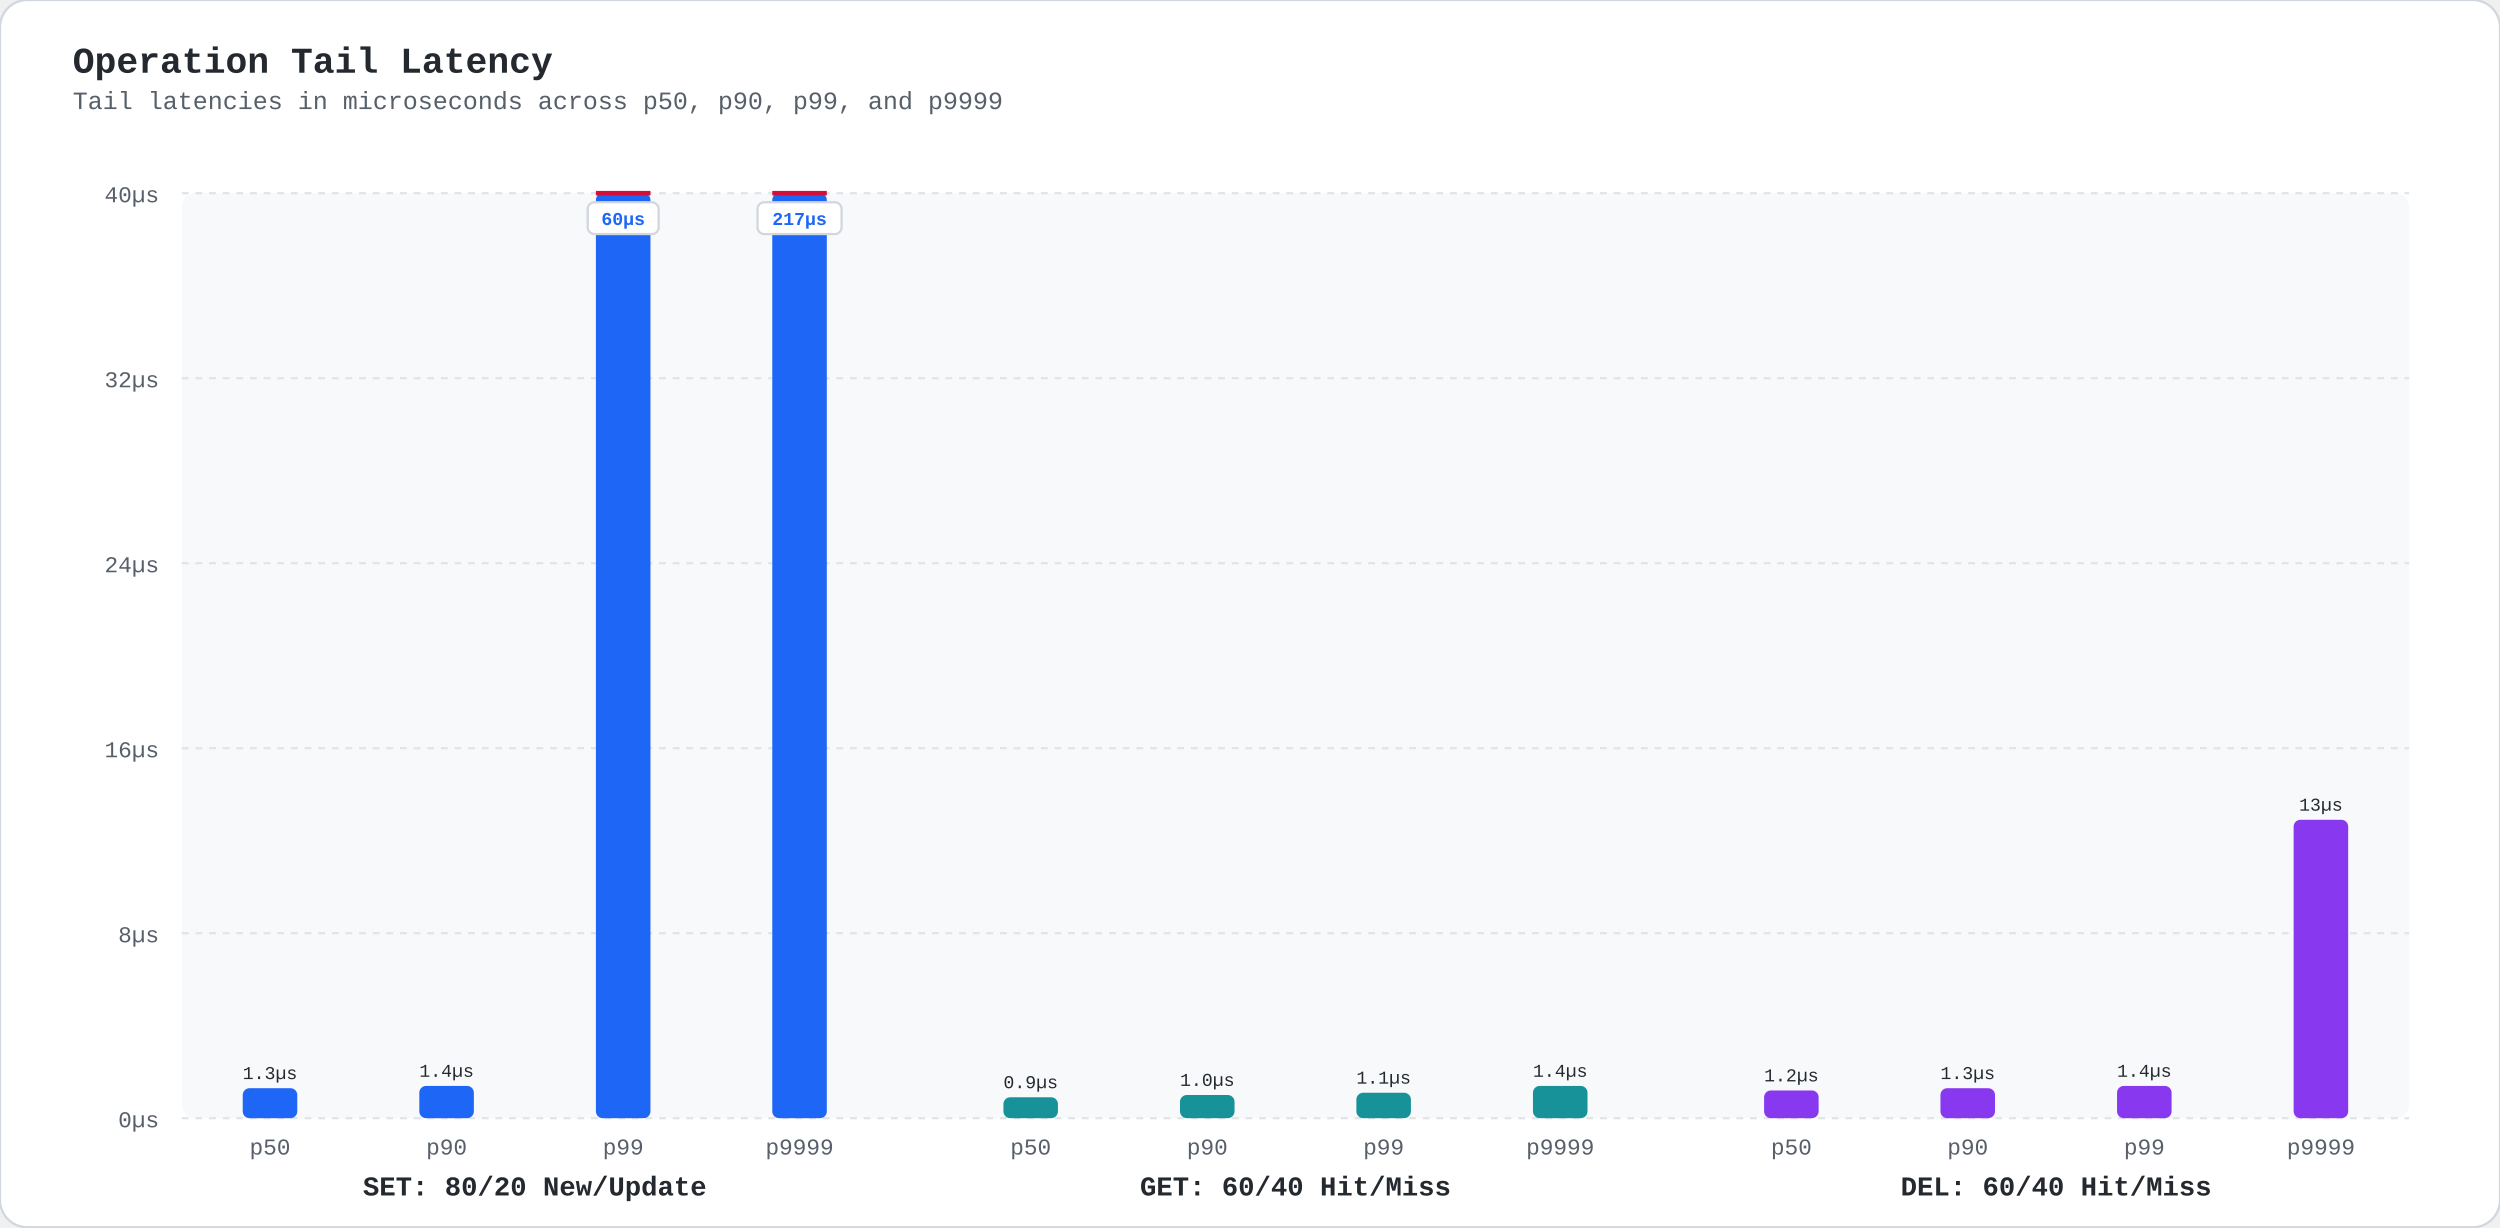
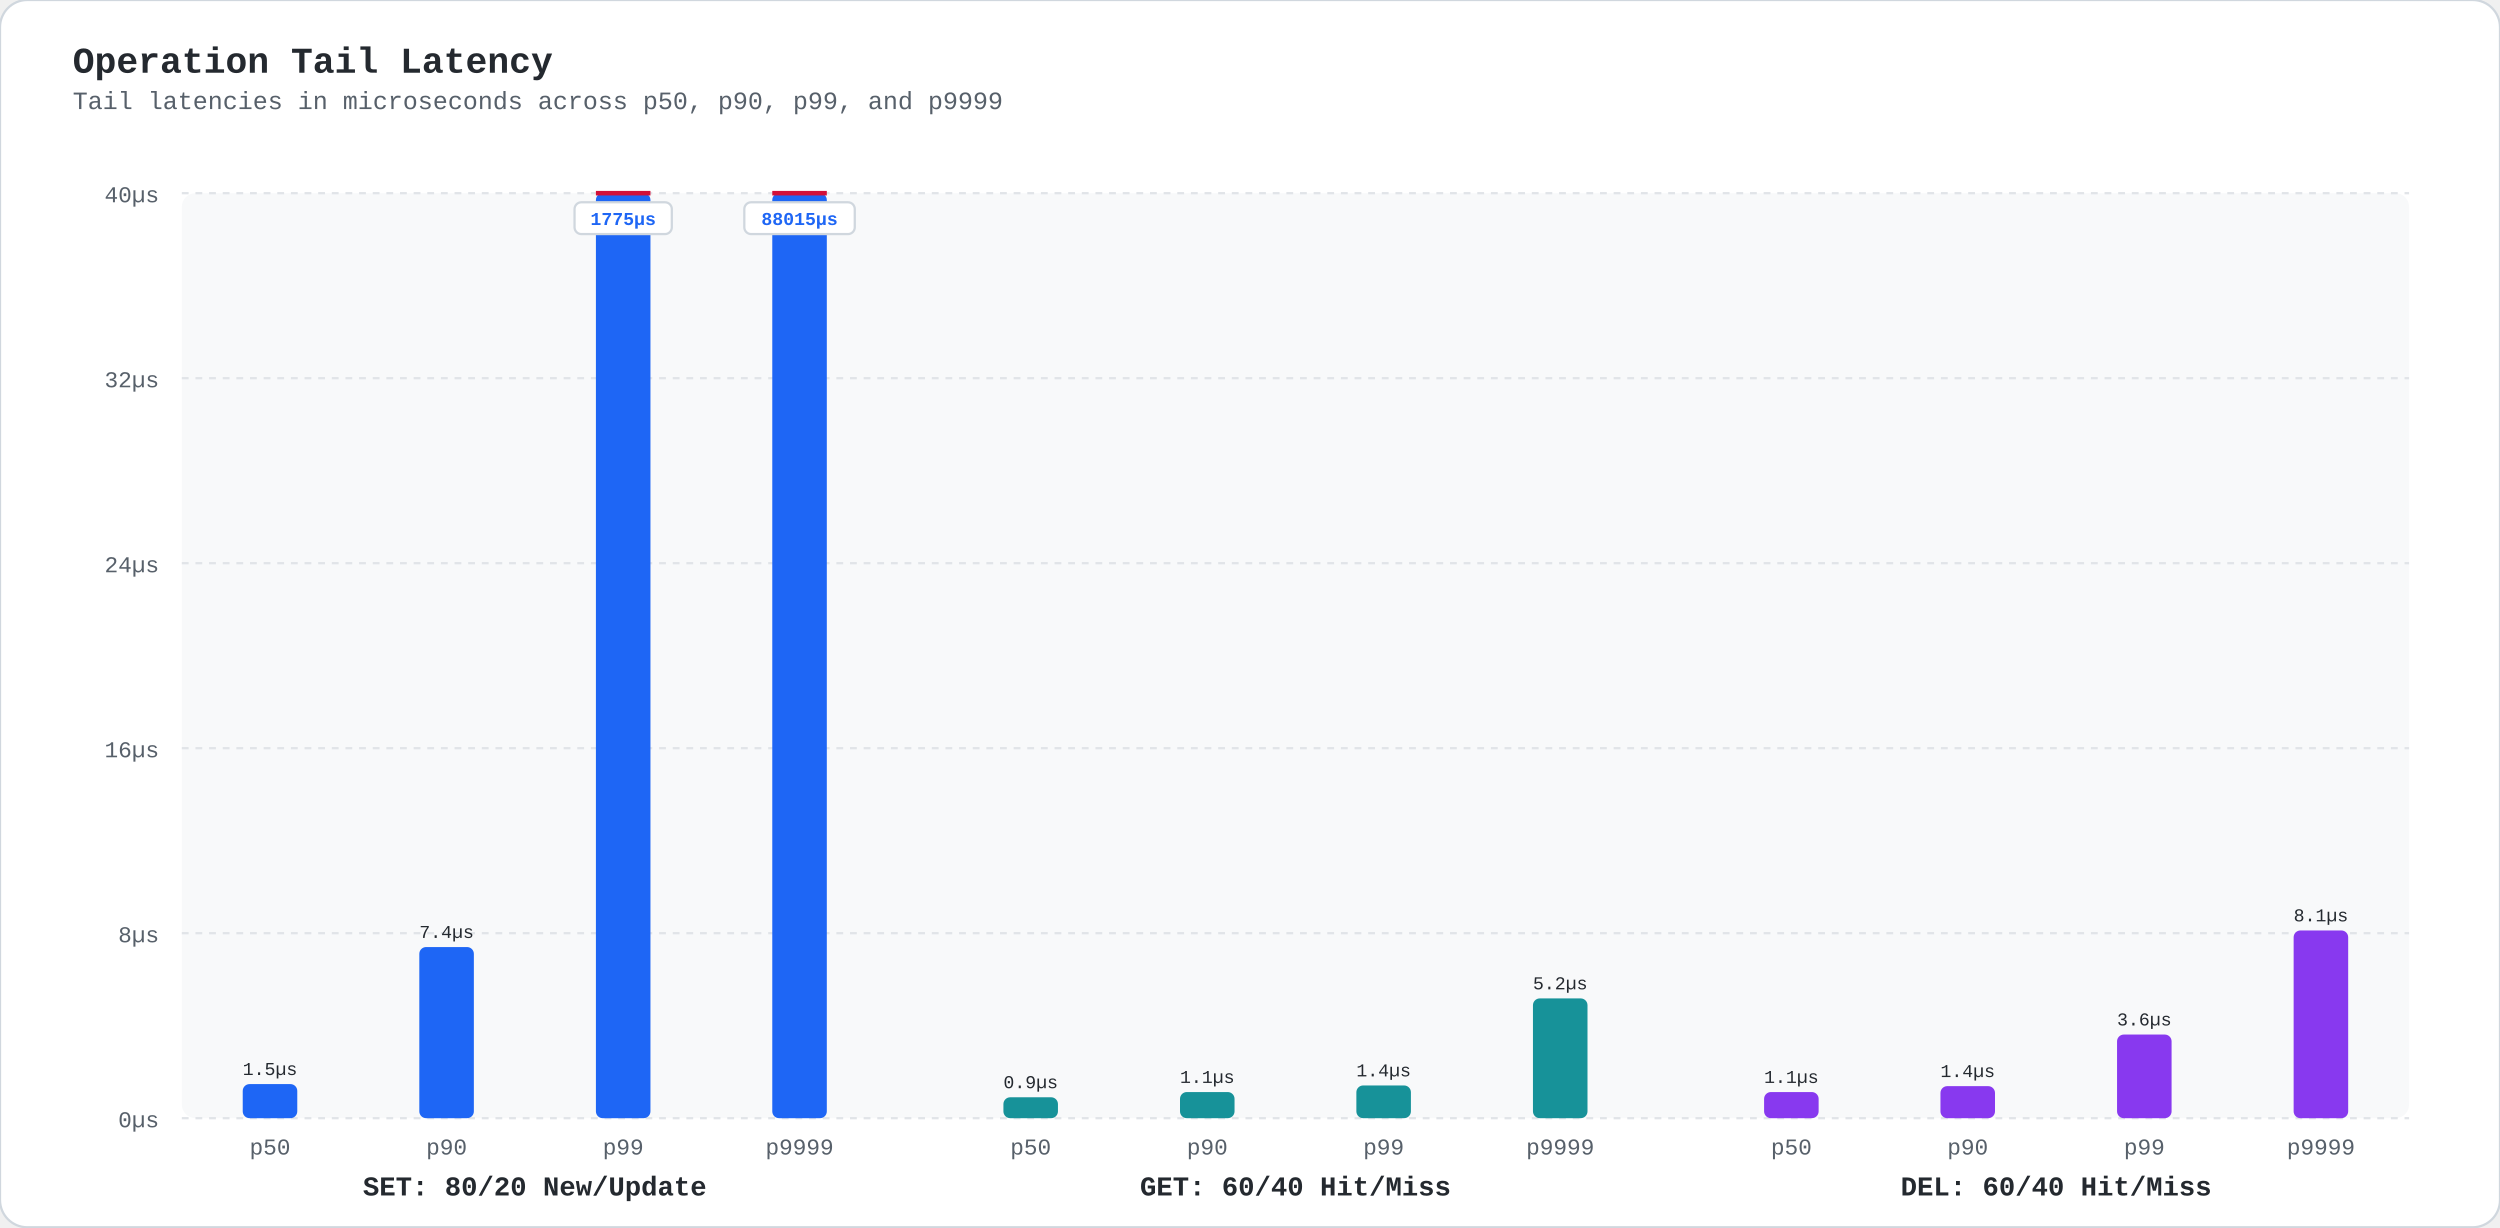
<svg xmlns="http://www.w3.org/2000/svg" viewBox="0 0 1100 540" width="1100" height="540" style="background:#fff; font-family:ui-monospace,'SF Mono',Menlo,Monaco,Consolas,'Liberation Mono',monospace;">
  <rect width="1100" height="540" rx="12" fill="#fff" stroke="#d0d7de" stroke-width="1" />
  <text x="32" y="32" fill="#24292f" font-size="16" font-weight="bold">Operation Tail Latency</text>
  <text x="32" y="48" fill="#57606a" font-size="11">Tail latencies in microseconds across p50, p90, p99, and p9999</text>
  <rect x="80" y="85" width="980" height="407" fill="#f8f9fa" rx="6" />
  <line x1="80" y1="492.0" x2="1060" y2="492.0" stroke="#e1e4e8" stroke-dasharray="3,3" stroke-width="1" />
  <text x="70" y="496.0" fill="#57606a" font-size="10" text-anchor="end">0µs</text>
  <line x1="80" y1="410.6" x2="1060" y2="410.6" stroke="#e1e4e8" stroke-dasharray="3,3" stroke-width="1" />
  <text x="70" y="414.6" fill="#57606a" font-size="10" text-anchor="end">8µs</text>
  <line x1="80" y1="329.2" x2="1060" y2="329.2" stroke="#e1e4e8" stroke-dasharray="3,3" stroke-width="1" />
  <text x="70" y="333.2" fill="#57606a" font-size="10" text-anchor="end">16µs</text>
  <line x1="80" y1="247.8" x2="1060" y2="247.8" stroke="#e1e4e8" stroke-dasharray="3,3" stroke-width="1" />
  <text x="70" y="251.8" fill="#57606a" font-size="10" text-anchor="end">24µs</text>
  <line x1="80" y1="166.4" x2="1060" y2="166.4" stroke="#e1e4e8" stroke-dasharray="3,3" stroke-width="1" />
  <text x="70" y="170.4" fill="#57606a" font-size="10" text-anchor="end">32µs</text>
  <line x1="80" y1="85.0" x2="1060" y2="85.0" stroke="#e1e4e8" stroke-dasharray="3,3" stroke-width="1" />
  <text x="70" y="89.0" fill="#57606a" font-size="10" text-anchor="end">40µs</text>
-   <rect x="106.8" y="478.8" width="24" height="13.2" rx="3" fill="#1e66f5" />
-   <text x="118.8" y="474.8" fill="#24292f" font-size="8" text-anchor="middle">1.3µs</text>
+   <rect x="106.8" y="477.0" width="24" height="15.0" rx="3" fill="#1e66f5" />
+   <text x="118.8" y="473.0" fill="#24292f" font-size="8" text-anchor="middle">1.5µs</text>
  <text x="118.8" y="508" fill="#57606a" font-size="10" text-anchor="middle">p50</text>
-   <rect x="184.5" y="477.8" width="24" height="14.2" rx="3" fill="#1e66f5" />
-   <text x="196.5" y="473.8" fill="#24292f" font-size="8" text-anchor="middle">1.4µs</text>
+   <rect x="184.5" y="416.7" width="24" height="75.3" rx="3" fill="#1e66f5" />
+   <text x="196.5" y="412.7" fill="#24292f" font-size="8" text-anchor="middle">7.4µs</text>
  <text x="196.5" y="508" fill="#57606a" font-size="10" text-anchor="middle">p90</text>
  <rect x="262.2" y="85.0" width="24" height="407.0" rx="3" fill="#1e66f5" />
  <line x1="262.2" y1="85.0" x2="286.2" y2="85.0" stroke="#d20f39" stroke-width="2" />
-   <rect x="258.6" y="89.0" width="31.2" height="14" rx="3" fill="#fff" stroke="#d0d7de" stroke-width="1" />
-   <text x="274.2" y="99.0" fill="#1e66f5" font-size="8" font-weight="bold" text-anchor="middle">60µs</text>
+   <rect x="252.8" y="89.0" width="42.8" height="14" rx="3" fill="#fff" stroke="#d0d7de" stroke-width="1" />
+   <text x="274.2" y="99.0" fill="#1e66f5" font-size="8" font-weight="bold" text-anchor="middle">1775µs</text>
  <text x="274.2" y="508" fill="#57606a" font-size="10" text-anchor="middle">p99</text>
  <rect x="339.8" y="85.0" width="24" height="407.0" rx="3" fill="#1e66f5" />
  <line x1="339.8" y1="85.0" x2="363.8" y2="85.0" stroke="#d20f39" stroke-width="2" />
-   <rect x="333.3" y="89.0" width="37.0" height="14" rx="3" fill="#fff" stroke="#d0d7de" stroke-width="1" />
-   <text x="351.8" y="99.0" fill="#1e66f5" font-size="8" font-weight="bold" text-anchor="middle">217µs</text>
+   <rect x="327.5" y="89.0" width="48.6" height="14" rx="3" fill="#fff" stroke="#d0d7de" stroke-width="1" />
+   <text x="351.8" y="99.0" fill="#1e66f5" font-size="8" font-weight="bold" text-anchor="middle">88015µs</text>
  <text x="351.8" y="508" fill="#57606a" font-size="10" text-anchor="middle">p9999</text>
  <text x="235.3" y="526" fill="#24292f" font-size="12" font-weight="bold" text-anchor="middle">SET: 80/20 New/Update</text>
  <rect x="441.5" y="482.8" width="24" height="9.2" rx="3" fill="#179299" />
  <text x="453.5" y="478.8" fill="#24292f" font-size="8" text-anchor="middle">0.9µs</text>
  <text x="453.5" y="508" fill="#57606a" font-size="10" text-anchor="middle">p50</text>
-   <rect x="519.2" y="481.8" width="24" height="10.2" rx="3" fill="#179299" />
-   <text x="531.2" y="477.8" fill="#24292f" font-size="8" text-anchor="middle">1.0µs</text>
+   <rect x="519.2" y="480.5" width="24" height="11.5" rx="3" fill="#179299" />
+   <text x="531.2" y="476.5" fill="#24292f" font-size="8" text-anchor="middle">1.1µs</text>
  <text x="531.2" y="508" fill="#57606a" font-size="10" text-anchor="middle">p90</text>
-   <rect x="596.8" y="480.8" width="24" height="11.2" rx="3" fill="#179299" />
-   <text x="608.8" y="476.8" fill="#24292f" font-size="8" text-anchor="middle">1.1µs</text>
+   <rect x="596.8" y="477.6" width="24" height="14.4" rx="3" fill="#179299" />
+   <text x="608.8" y="473.6" fill="#24292f" font-size="8" text-anchor="middle">1.4µs</text>
  <text x="608.8" y="508" fill="#57606a" font-size="10" text-anchor="middle">p99</text>
-   <rect x="674.5" y="477.8" width="24" height="14.2" rx="3" fill="#179299" />
-   <text x="686.5" y="473.8" fill="#24292f" font-size="8" text-anchor="middle">1.4µs</text>
+   <rect x="674.5" y="439.3" width="24" height="52.7" rx="3" fill="#179299" />
+   <text x="686.5" y="435.3" fill="#24292f" font-size="8" text-anchor="middle">5.2µs</text>
  <text x="686.5" y="508" fill="#57606a" font-size="10" text-anchor="middle">p9999</text>
  <text x="570.0" y="526" fill="#24292f" font-size="12" font-weight="bold" text-anchor="middle">GET: 60/40 Hit/Miss</text>
-   <rect x="776.2" y="479.8" width="24" height="12.2" rx="3" fill="#8839ef" />
-   <text x="788.2" y="475.8" fill="#24292f" font-size="8" text-anchor="middle">1.2µs</text>
+   <rect x="776.2" y="480.5" width="24" height="11.5" rx="3" fill="#8839ef" />
+   <text x="788.2" y="476.5" fill="#24292f" font-size="8" text-anchor="middle">1.1µs</text>
  <text x="788.2" y="508" fill="#57606a" font-size="10" text-anchor="middle">p50</text>
-   <rect x="853.8" y="478.8" width="24" height="13.2" rx="3" fill="#8839ef" />
-   <text x="865.8" y="474.8" fill="#24292f" font-size="8" text-anchor="middle">1.3µs</text>
+   <rect x="853.8" y="477.9" width="24" height="14.1" rx="3" fill="#8839ef" />
+   <text x="865.8" y="473.9" fill="#24292f" font-size="8" text-anchor="middle">1.4µs</text>
  <text x="865.8" y="508" fill="#57606a" font-size="10" text-anchor="middle">p90</text>
-   <rect x="931.5" y="477.8" width="24" height="14.2" rx="3" fill="#8839ef" />
-   <text x="943.5" y="473.8" fill="#24292f" font-size="8" text-anchor="middle">1.4µs</text>
+   <rect x="931.5" y="455.2" width="24" height="36.8" rx="3" fill="#8839ef" />
+   <text x="943.5" y="451.2" fill="#24292f" font-size="8" text-anchor="middle">3.6µs</text>
  <text x="943.5" y="508" fill="#57606a" font-size="10" text-anchor="middle">p99</text>
-   <rect x="1009.2" y="360.7" width="24" height="131.3" rx="3" fill="#8839ef" />
-   <text x="1021.2" y="356.7" fill="#24292f" font-size="8" text-anchor="middle">13µs</text>
+   <rect x="1009.2" y="409.4" width="24" height="82.6" rx="3" fill="#8839ef" />
+   <text x="1021.2" y="405.4" fill="#24292f" font-size="8" text-anchor="middle">8.1µs</text>
  <text x="1021.2" y="508" fill="#57606a" font-size="10" text-anchor="middle">p9999</text>
  <text x="904.7" y="526" fill="#24292f" font-size="12" font-weight="bold" text-anchor="middle">DEL: 60/40 Hit/Miss</text>
</svg>
